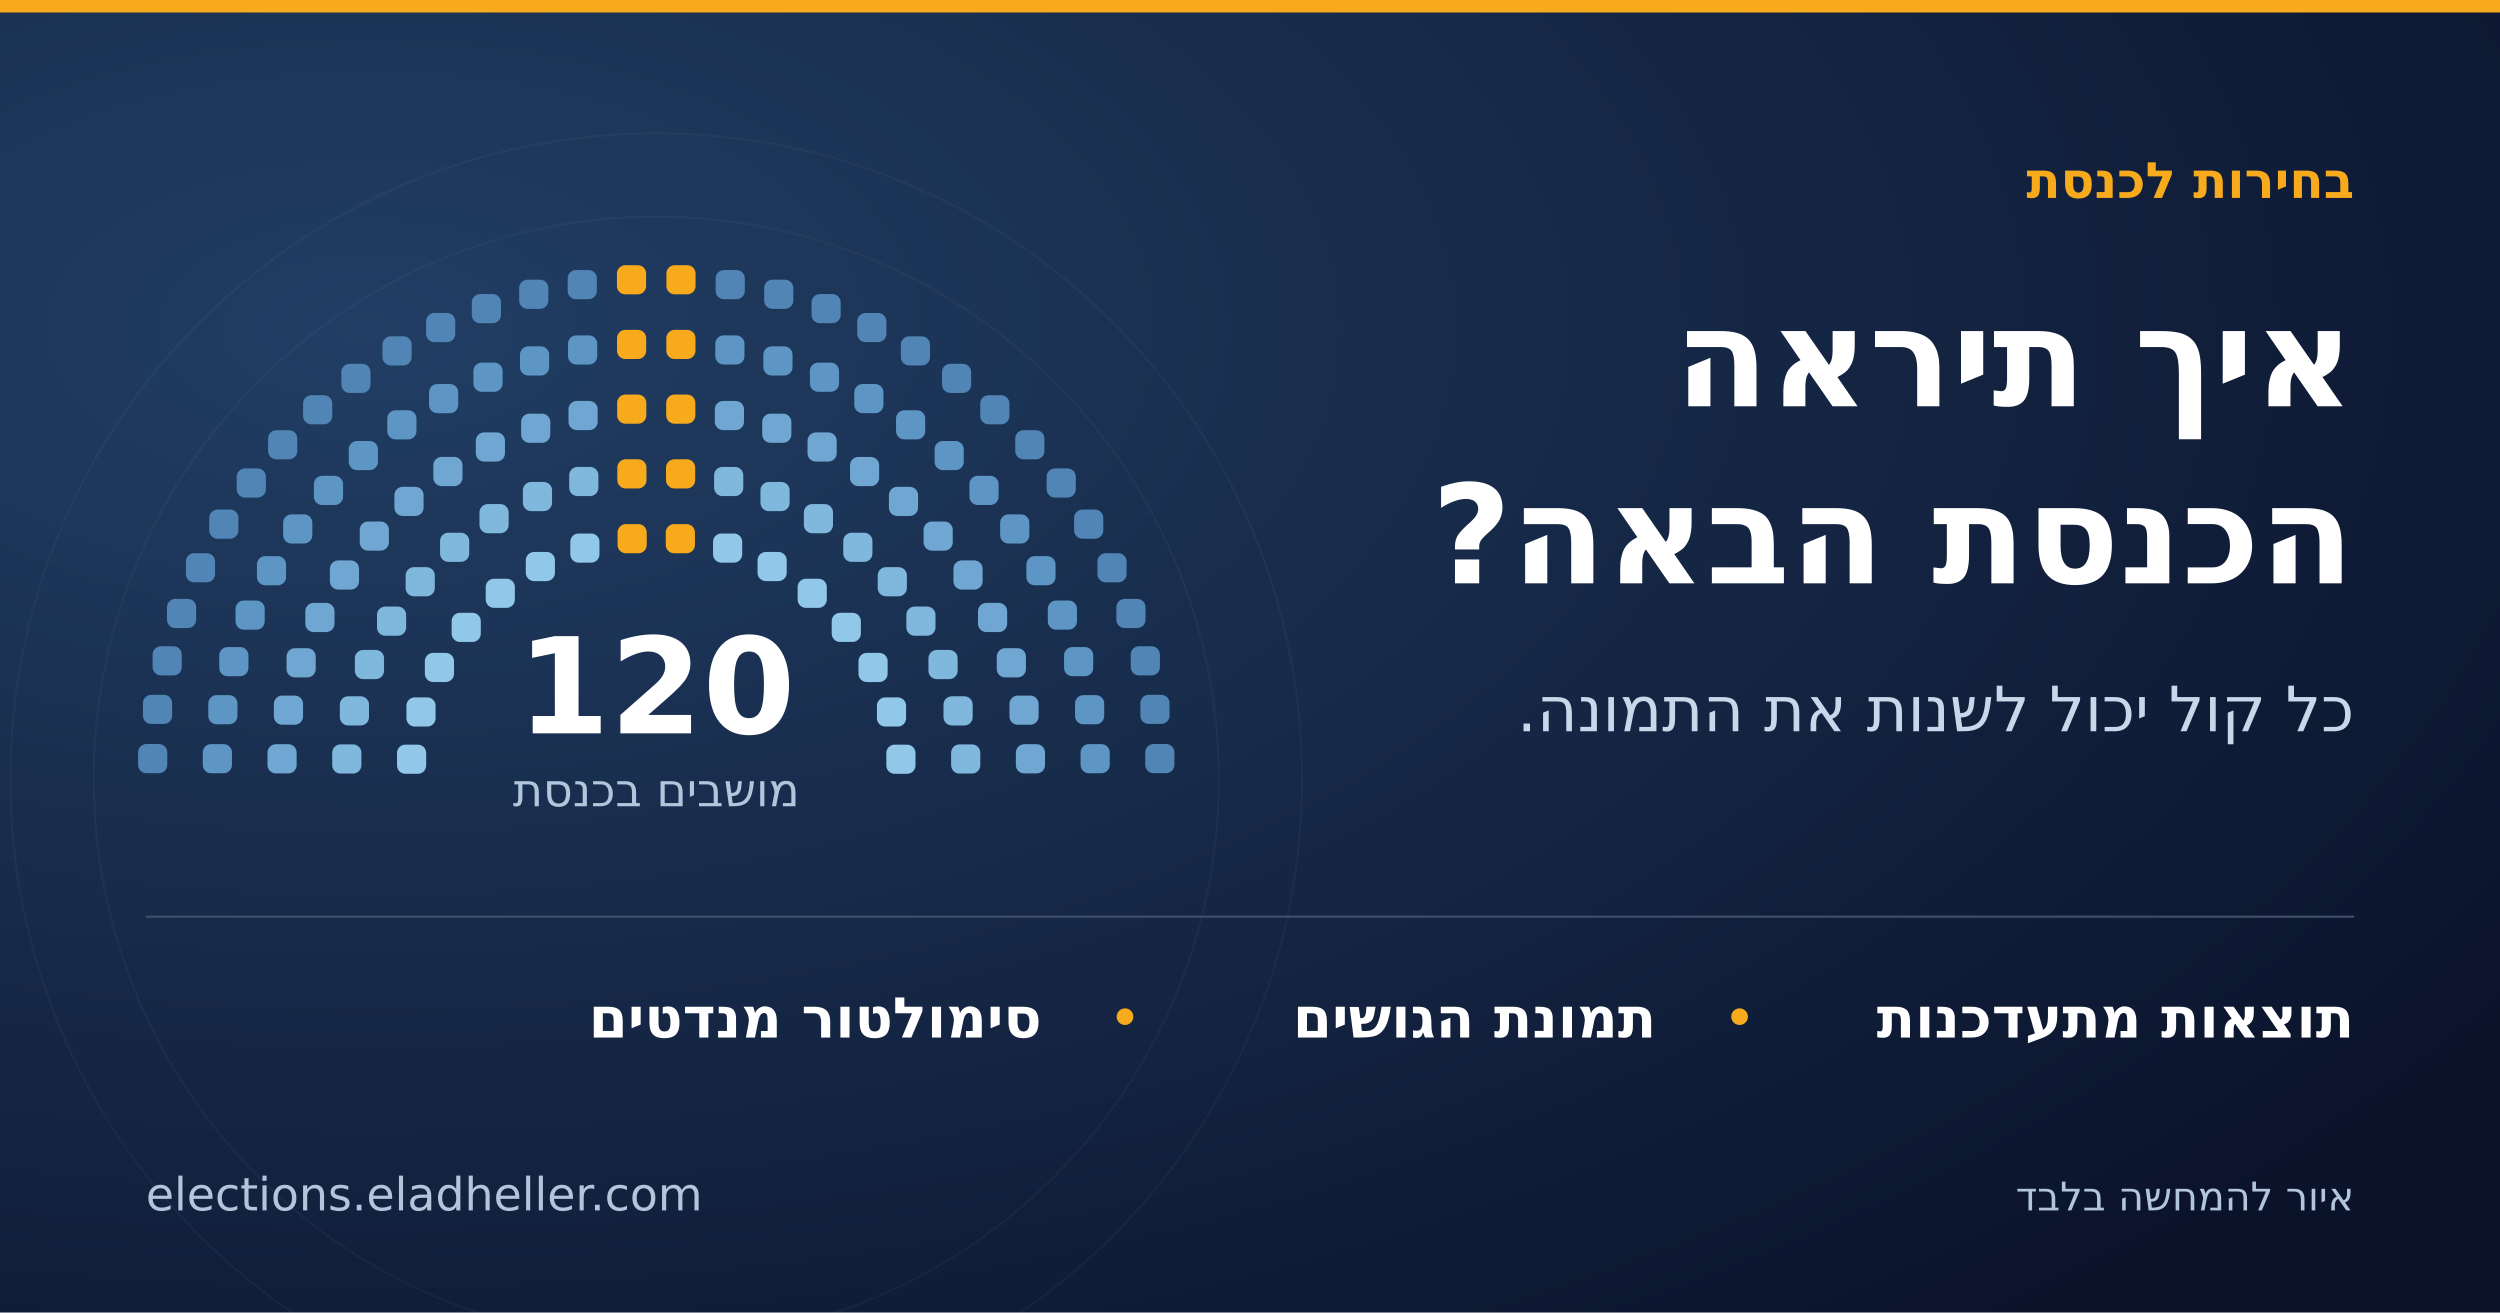
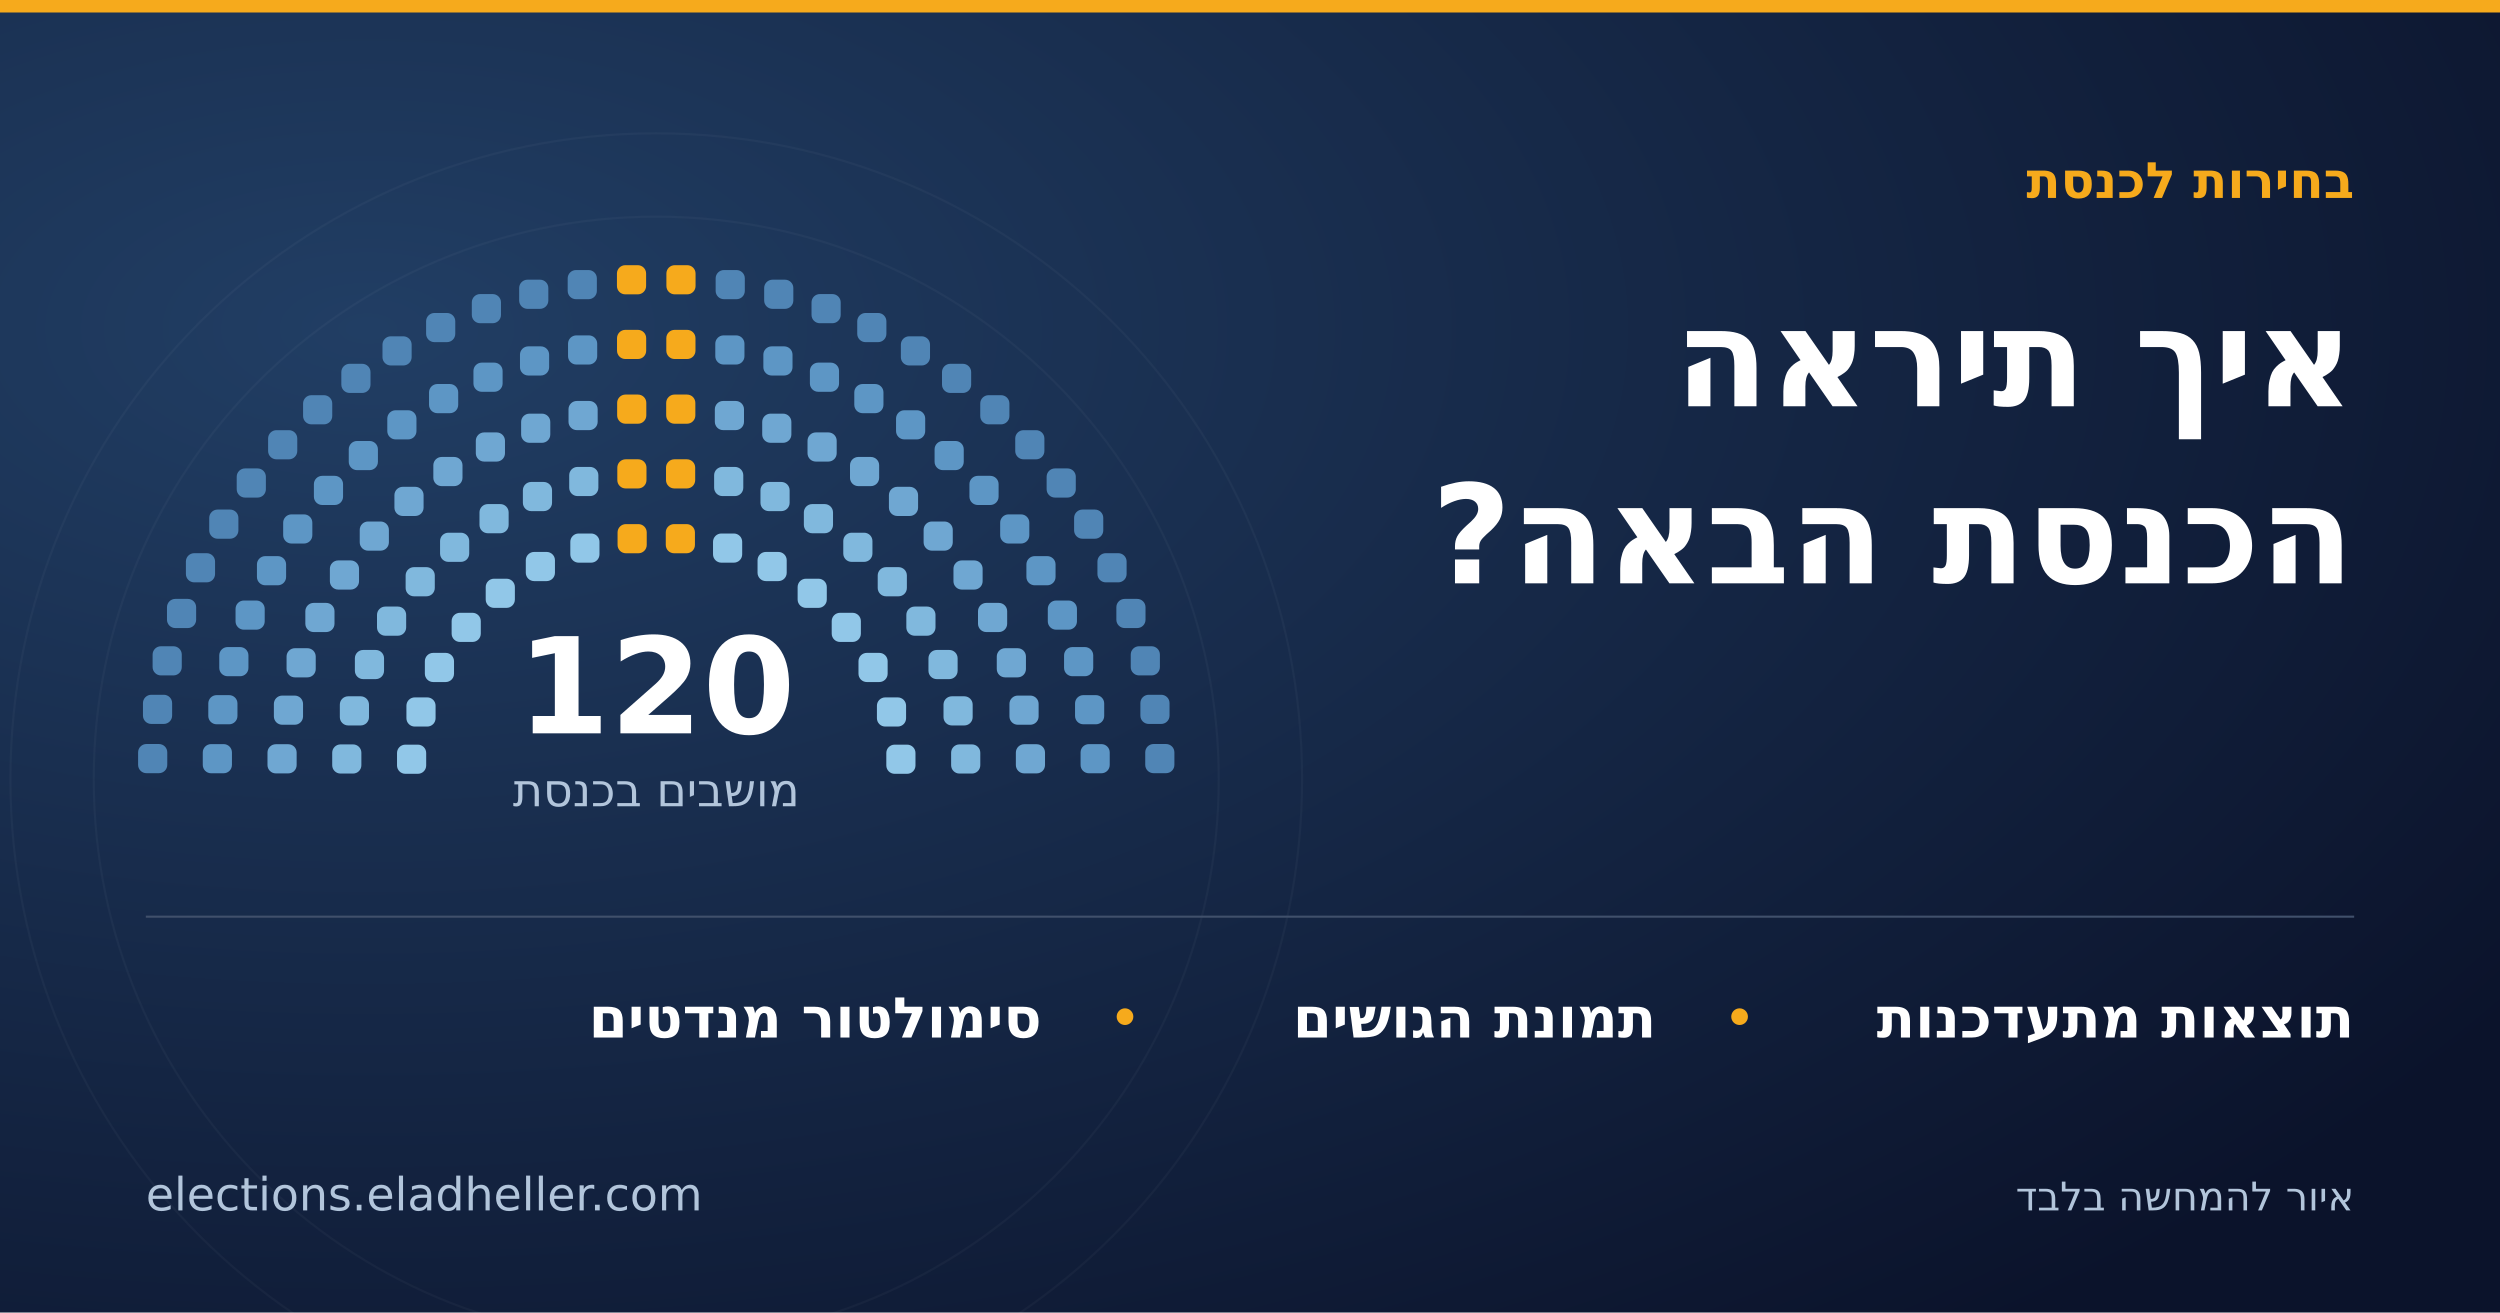
<svg xmlns="http://www.w3.org/2000/svg" width="1200" height="630" viewBox="0 0 1200 630" lang="he">
  <defs>
    <radialGradient id="bg" cx="15%" cy="25%" r="100%">
      <stop stop-color="#213e64" />
      <stop offset="1" stop-color="#0b132b" />
    </radialGradient>
  </defs>
  <rect width="1200" height="630" fill="url(#bg)" />
  <path d="M0 0H1200" stroke="#f6aa1c" stroke-width="12" />
  <g fill="none" stroke="#ffffff" stroke-opacity=".035">
    <circle cx="315" cy="374" r="270" />
    <circle cx="315" cy="374" r="310" />
  </g>
  <g font-family="DejaVu Sans, sans-serif" fill="#fff">
    <rect x="190.57" y="357.43" width="14" height="14" rx="4" fill="#91c7e8" />
    <rect x="195.08" y="334.75" width="14" height="14" rx="4" fill="#91c7e8" />
    <rect x="203.93" y="313.38" width="14" height="14" rx="4" fill="#91c7e8" />
    <rect x="216.78" y="294.14" width="14" height="14" rx="4" fill="#91c7e8" />
    <rect x="233.14" y="277.78" width="14" height="14" rx="4" fill="#91c7e8" />
    <rect x="252.38" y="264.93" width="14" height="14" rx="4" fill="#91c7e8" />
    <rect x="273.75" y="256.08" width="14" height="14" rx="4" fill="#91c7e8" />
    <rect x="296.43" y="251.57" width="14" height="14" rx="4" fill="#f6aa1c" />
    <rect x="319.57" y="251.57" width="14" height="14" rx="4" fill="#f6aa1c" />
    <rect x="342.25" y="256.08" width="14" height="14" rx="4" fill="#91c7e8" />
    <rect x="363.62" y="264.93" width="14" height="14" rx="4" fill="#91c7e8" />
    <rect x="382.86" y="277.78" width="14" height="14" rx="4" fill="#91c7e8" />
    <rect x="399.22" y="294.14" width="14" height="14" rx="4" fill="#91c7e8" />
    <rect x="412.07" y="313.38" width="14" height="14" rx="4" fill="#91c7e8" />
    <rect x="420.92" y="334.75" width="14" height="14" rx="4" fill="#91c7e8" />
    <rect x="425.43" y="357.43" width="14" height="14" rx="4" fill="#91c7e8" />
    <rect x="159.46" y="357.31" width="14" height="14" rx="4" fill="#80b8dd" />
    <rect x="163.12" y="334.22" width="14" height="14" rx="4" fill="#80b8dd" />
    <rect x="170.34" y="311.98" width="14" height="14" rx="4" fill="#80b8dd" />
    <rect x="180.96" y="291.15" width="14" height="14" rx="4" fill="#80b8dd" />
    <rect x="194.70" y="272.23" width="14" height="14" rx="4" fill="#80b8dd" />
    <rect x="211.23" y="255.70" width="14" height="14" rx="4" fill="#80b8dd" />
    <rect x="230.15" y="241.96" width="14" height="14" rx="4" fill="#80b8dd" />
    <rect x="250.98" y="231.34" width="14" height="14" rx="4" fill="#80b8dd" />
    <rect x="273.22" y="224.12" width="14" height="14" rx="4" fill="#80b8dd" />
    <rect x="296.31" y="220.46" width="14" height="14" rx="4" fill="#f6aa1c" />
    <rect x="319.69" y="220.46" width="14" height="14" rx="4" fill="#f6aa1c" />
    <rect x="342.78" y="224.12" width="14" height="14" rx="4" fill="#80b8dd" />
    <rect x="365.02" y="231.34" width="14" height="14" rx="4" fill="#80b8dd" />
    <rect x="385.85" y="241.96" width="14" height="14" rx="4" fill="#80b8dd" />
    <rect x="404.77" y="255.70" width="14" height="14" rx="4" fill="#80b8dd" />
    <rect x="421.30" y="272.23" width="14" height="14" rx="4" fill="#80b8dd" />
    <rect x="435.04" y="291.15" width="14" height="14" rx="4" fill="#80b8dd" />
    <rect x="445.66" y="311.98" width="14" height="14" rx="4" fill="#80b8dd" />
    <rect x="452.88" y="334.22" width="14" height="14" rx="4" fill="#80b8dd" />
    <rect x="456.54" y="357.31" width="14" height="14" rx="4" fill="#80b8dd" />
    <rect x="128.39" y="357.23" width="14" height="14" rx="4" fill="#6fa7d2" />
    <rect x="131.46" y="333.88" width="14" height="14" rx="4" fill="#6fa7d2" />
    <rect x="137.55" y="311.14" width="14" height="14" rx="4" fill="#6fa7d2" />
    <rect x="146.56" y="289.39" width="14" height="14" rx="4" fill="#6fa7d2" />
    <rect x="158.34" y="269.00" width="14" height="14" rx="4" fill="#6fa7d2" />
    <rect x="172.67" y="250.32" width="14" height="14" rx="4" fill="#6fa7d2" />
    <rect x="189.32" y="233.67" width="14" height="14" rx="4" fill="#6fa7d2" />
    <rect x="208.00" y="219.34" width="14" height="14" rx="4" fill="#6fa7d2" />
    <rect x="228.39" y="207.56" width="14" height="14" rx="4" fill="#6fa7d2" />
    <rect x="250.14" y="198.55" width="14" height="14" rx="4" fill="#6fa7d2" />
    <rect x="272.88" y="192.46" width="14" height="14" rx="4" fill="#6fa7d2" />
    <rect x="296.23" y="189.39" width="14" height="14" rx="4" fill="#f6aa1c" />
    <rect x="319.77" y="189.39" width="14" height="14" rx="4" fill="#f6aa1c" />
    <rect x="343.12" y="192.46" width="14" height="14" rx="4" fill="#6fa7d2" />
    <rect x="365.86" y="198.55" width="14" height="14" rx="4" fill="#6fa7d2" />
    <rect x="387.61" y="207.56" width="14" height="14" rx="4" fill="#6fa7d2" />
    <rect x="408.00" y="219.34" width="14" height="14" rx="4" fill="#6fa7d2" />
    <rect x="426.68" y="233.67" width="14" height="14" rx="4" fill="#6fa7d2" />
    <rect x="443.33" y="250.32" width="14" height="14" rx="4" fill="#6fa7d2" />
    <rect x="457.66" y="269.00" width="14" height="14" rx="4" fill="#6fa7d2" />
    <rect x="469.44" y="289.39" width="14" height="14" rx="4" fill="#6fa7d2" />
    <rect x="478.45" y="311.14" width="14" height="14" rx="4" fill="#6fa7d2" />
    <rect x="484.54" y="333.88" width="14" height="14" rx="4" fill="#6fa7d2" />
    <rect x="487.61" y="357.23" width="14" height="14" rx="4" fill="#6fa7d2" />
    <rect x="97.33" y="357.17" width="14" height="14" rx="4" fill="#5d96c5" />
    <rect x="99.98" y="333.66" width="14" height="14" rx="4" fill="#5d96c5" />
    <rect x="105.25" y="310.59" width="14" height="14" rx="4" fill="#5d96c5" />
    <rect x="113.06" y="288.25" width="14" height="14" rx="4" fill="#5d96c5" />
    <rect x="123.33" y="266.94" width="14" height="14" rx="4" fill="#5d96c5" />
    <rect x="135.92" y="246.90" width="14" height="14" rx="4" fill="#5d96c5" />
    <rect x="150.67" y="228.40" width="14" height="14" rx="4" fill="#5d96c5" />
    <rect x="167.40" y="211.67" width="14" height="14" rx="4" fill="#5d96c5" />
    <rect x="185.90" y="196.92" width="14" height="14" rx="4" fill="#5d96c5" />
    <rect x="205.94" y="184.33" width="14" height="14" rx="4" fill="#5d96c5" />
    <rect x="227.25" y="174.06" width="14" height="14" rx="4" fill="#5d96c5" />
    <rect x="249.59" y="166.25" width="14" height="14" rx="4" fill="#5d96c5" />
    <rect x="272.66" y="160.98" width="14" height="14" rx="4" fill="#5d96c5" />
    <rect x="296.17" y="158.33" width="14" height="14" rx="4" fill="#f6aa1c" />
    <rect x="319.83" y="158.33" width="14" height="14" rx="4" fill="#f6aa1c" />
    <rect x="343.34" y="160.98" width="14" height="14" rx="4" fill="#5d96c5" />
    <rect x="366.41" y="166.25" width="14" height="14" rx="4" fill="#5d96c5" />
    <rect x="388.75" y="174.06" width="14" height="14" rx="4" fill="#5d96c5" />
    <rect x="410.06" y="184.33" width="14" height="14" rx="4" fill="#5d96c5" />
    <rect x="430.10" y="196.92" width="14" height="14" rx="4" fill="#5d96c5" />
    <rect x="448.60" y="211.67" width="14" height="14" rx="4" fill="#5d96c5" />
    <rect x="465.33" y="228.40" width="14" height="14" rx="4" fill="#5d96c5" />
    <rect x="480.08" y="246.90" width="14" height="14" rx="4" fill="#5d96c5" />
    <rect x="492.67" y="266.94" width="14" height="14" rx="4" fill="#5d96c5" />
    <rect x="502.94" y="288.25" width="14" height="14" rx="4" fill="#5d96c5" />
    <rect x="510.75" y="310.59" width="14" height="14" rx="4" fill="#5d96c5" />
    <rect x="516.02" y="333.66" width="14" height="14" rx="4" fill="#5d96c5" />
    <rect x="518.67" y="357.17" width="14" height="14" rx="4" fill="#5d96c5" />
    <rect x="66.29" y="357.13" width="14" height="14" rx="4" fill="#5085b5" />
    <rect x="68.62" y="333.49" width="14" height="14" rx="4" fill="#5085b5" />
    <rect x="73.25" y="310.20" width="14" height="14" rx="4" fill="#5085b5" />
    <rect x="80.15" y="287.47" width="14" height="14" rx="4" fill="#5085b5" />
    <rect x="89.23" y="265.53" width="14" height="14" rx="4" fill="#5085b5" />
    <rect x="100.43" y="244.59" width="14" height="14" rx="4" fill="#5085b5" />
    <rect x="113.62" y="224.84" width="14" height="14" rx="4" fill="#5085b5" />
    <rect x="128.69" y="206.48" width="14" height="14" rx="4" fill="#5085b5" />
    <rect x="145.48" y="189.69" width="14" height="14" rx="4" fill="#5085b5" />
    <rect x="163.84" y="174.62" width="14" height="14" rx="4" fill="#5085b5" />
    <rect x="183.59" y="161.43" width="14" height="14" rx="4" fill="#5085b5" />
    <rect x="204.53" y="150.23" width="14" height="14" rx="4" fill="#5085b5" />
    <rect x="226.47" y="141.15" width="14" height="14" rx="4" fill="#5085b5" />
    <rect x="249.20" y="134.25" width="14" height="14" rx="4" fill="#5085b5" />
    <rect x="272.49" y="129.62" width="14" height="14" rx="4" fill="#5085b5" />
    <rect x="296.13" y="127.29" width="14" height="14" rx="4" fill="#f6aa1c" />
    <rect x="319.87" y="127.29" width="14" height="14" rx="4" fill="#f6aa1c" />
    <rect x="343.51" y="129.62" width="14" height="14" rx="4" fill="#5085b5" />
    <rect x="366.80" y="134.25" width="14" height="14" rx="4" fill="#5085b5" />
    <rect x="389.53" y="141.15" width="14" height="14" rx="4" fill="#5085b5" />
    <rect x="411.47" y="150.23" width="14" height="14" rx="4" fill="#5085b5" />
    <rect x="432.41" y="161.43" width="14" height="14" rx="4" fill="#5085b5" />
    <rect x="452.16" y="174.62" width="14" height="14" rx="4" fill="#5085b5" />
    <rect x="470.52" y="189.69" width="14" height="14" rx="4" fill="#5085b5" />
    <rect x="487.31" y="206.48" width="14" height="14" rx="4" fill="#5085b5" />
    <rect x="502.38" y="224.84" width="14" height="14" rx="4" fill="#5085b5" />
    <rect x="515.57" y="244.59" width="14" height="14" rx="4" fill="#5085b5" />
    <rect x="526.77" y="265.53" width="14" height="14" rx="4" fill="#5085b5" />
    <rect x="535.85" y="287.47" width="14" height="14" rx="4" fill="#5085b5" />
    <rect x="542.75" y="310.20" width="14" height="14" rx="4" fill="#5085b5" />
    <rect x="547.38" y="333.49" width="14" height="14" rx="4" fill="#5085b5" />
    <rect x="549.71" y="357.13" width="14" height="14" rx="4" fill="#5085b5" />
    <text x="315" y="352" text-anchor="middle" font-size="64" font-weight="700">120</text>
    <text x="315" y="387" text-anchor="middle" font-size="22" fill="#b2c5db" direction="rtl">מושבים בכנסת</text>
    <text x="1130" y="95" text-anchor="start" direction="rtl" font-size="24" fill="#f6aa1c" font-weight="700">בחירות לכנסת</text>
    <text x="1130" y="195" text-anchor="start" direction="rtl" font-size="66" font-weight="700">איך תיראה</text>
    <text x="1130" y="280" text-anchor="start" direction="rtl" font-size="66" font-weight="700">הכנסת הבאה?</text>
-     <text x="1130" y="351" text-anchor="start" direction="rtl" font-size="30" fill="#c8d7e9">כל קול יכול לשנות את התמונה.</text>
    <path d="M70 440H1130" stroke="#40506b" />
    <text x="1130" y="498" direction="rtl" text-anchor="start" font-size="27" font-weight="700">תוצאות מתעדכנות</text>
    <circle cx="835" cy="488" r="4" fill="#f6aa1c" />
    <text x="795" y="498" direction="rtl" text-anchor="start" font-size="27" font-weight="700">תמונת הגושים</text>
    <circle cx="540" cy="488" r="4" fill="#f6aa1c" />
    <text x="500" y="498" direction="rtl" text-anchor="start" font-size="27" font-weight="700">סימולטור מנדטים</text>
    <text x="70" y="581" font-size="22" fill="#b2c5db">elections.eladheller.com</text>
    <text x="1130" y="581" direction="rtl" text-anchor="start" font-size="19" fill="#b2c5db">איור להמחשה בלבד</text>
  </g>
</svg>
